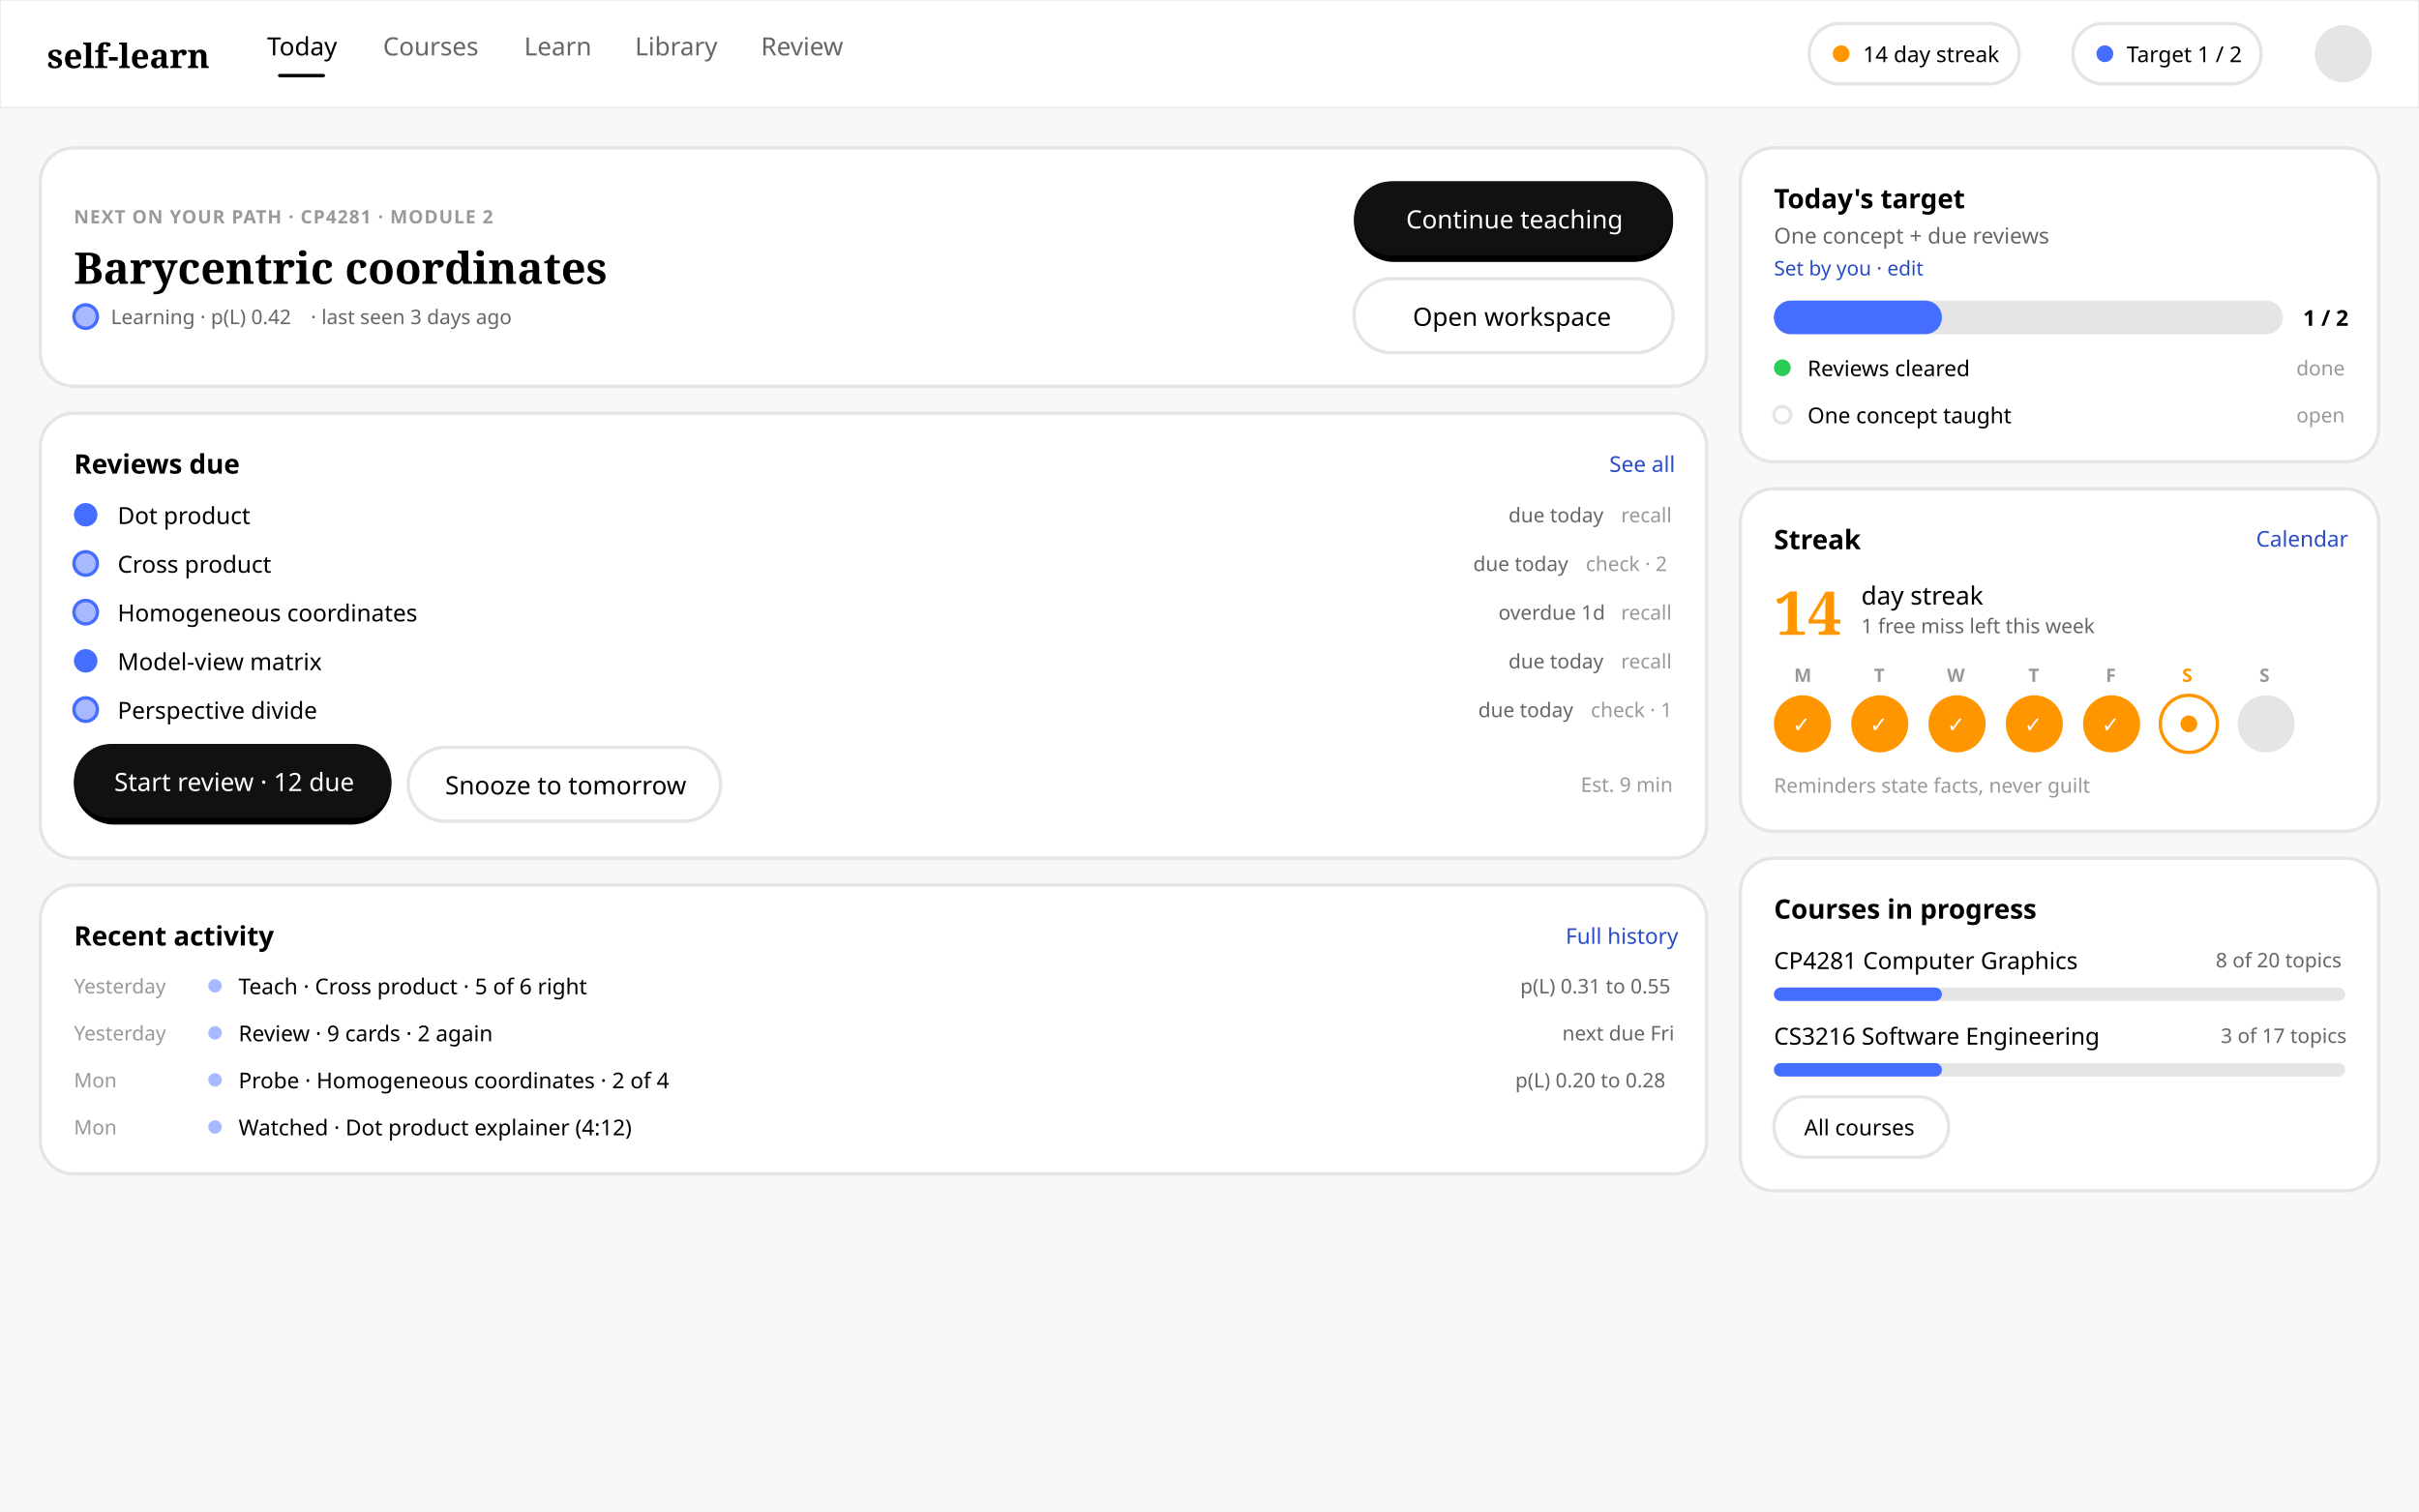
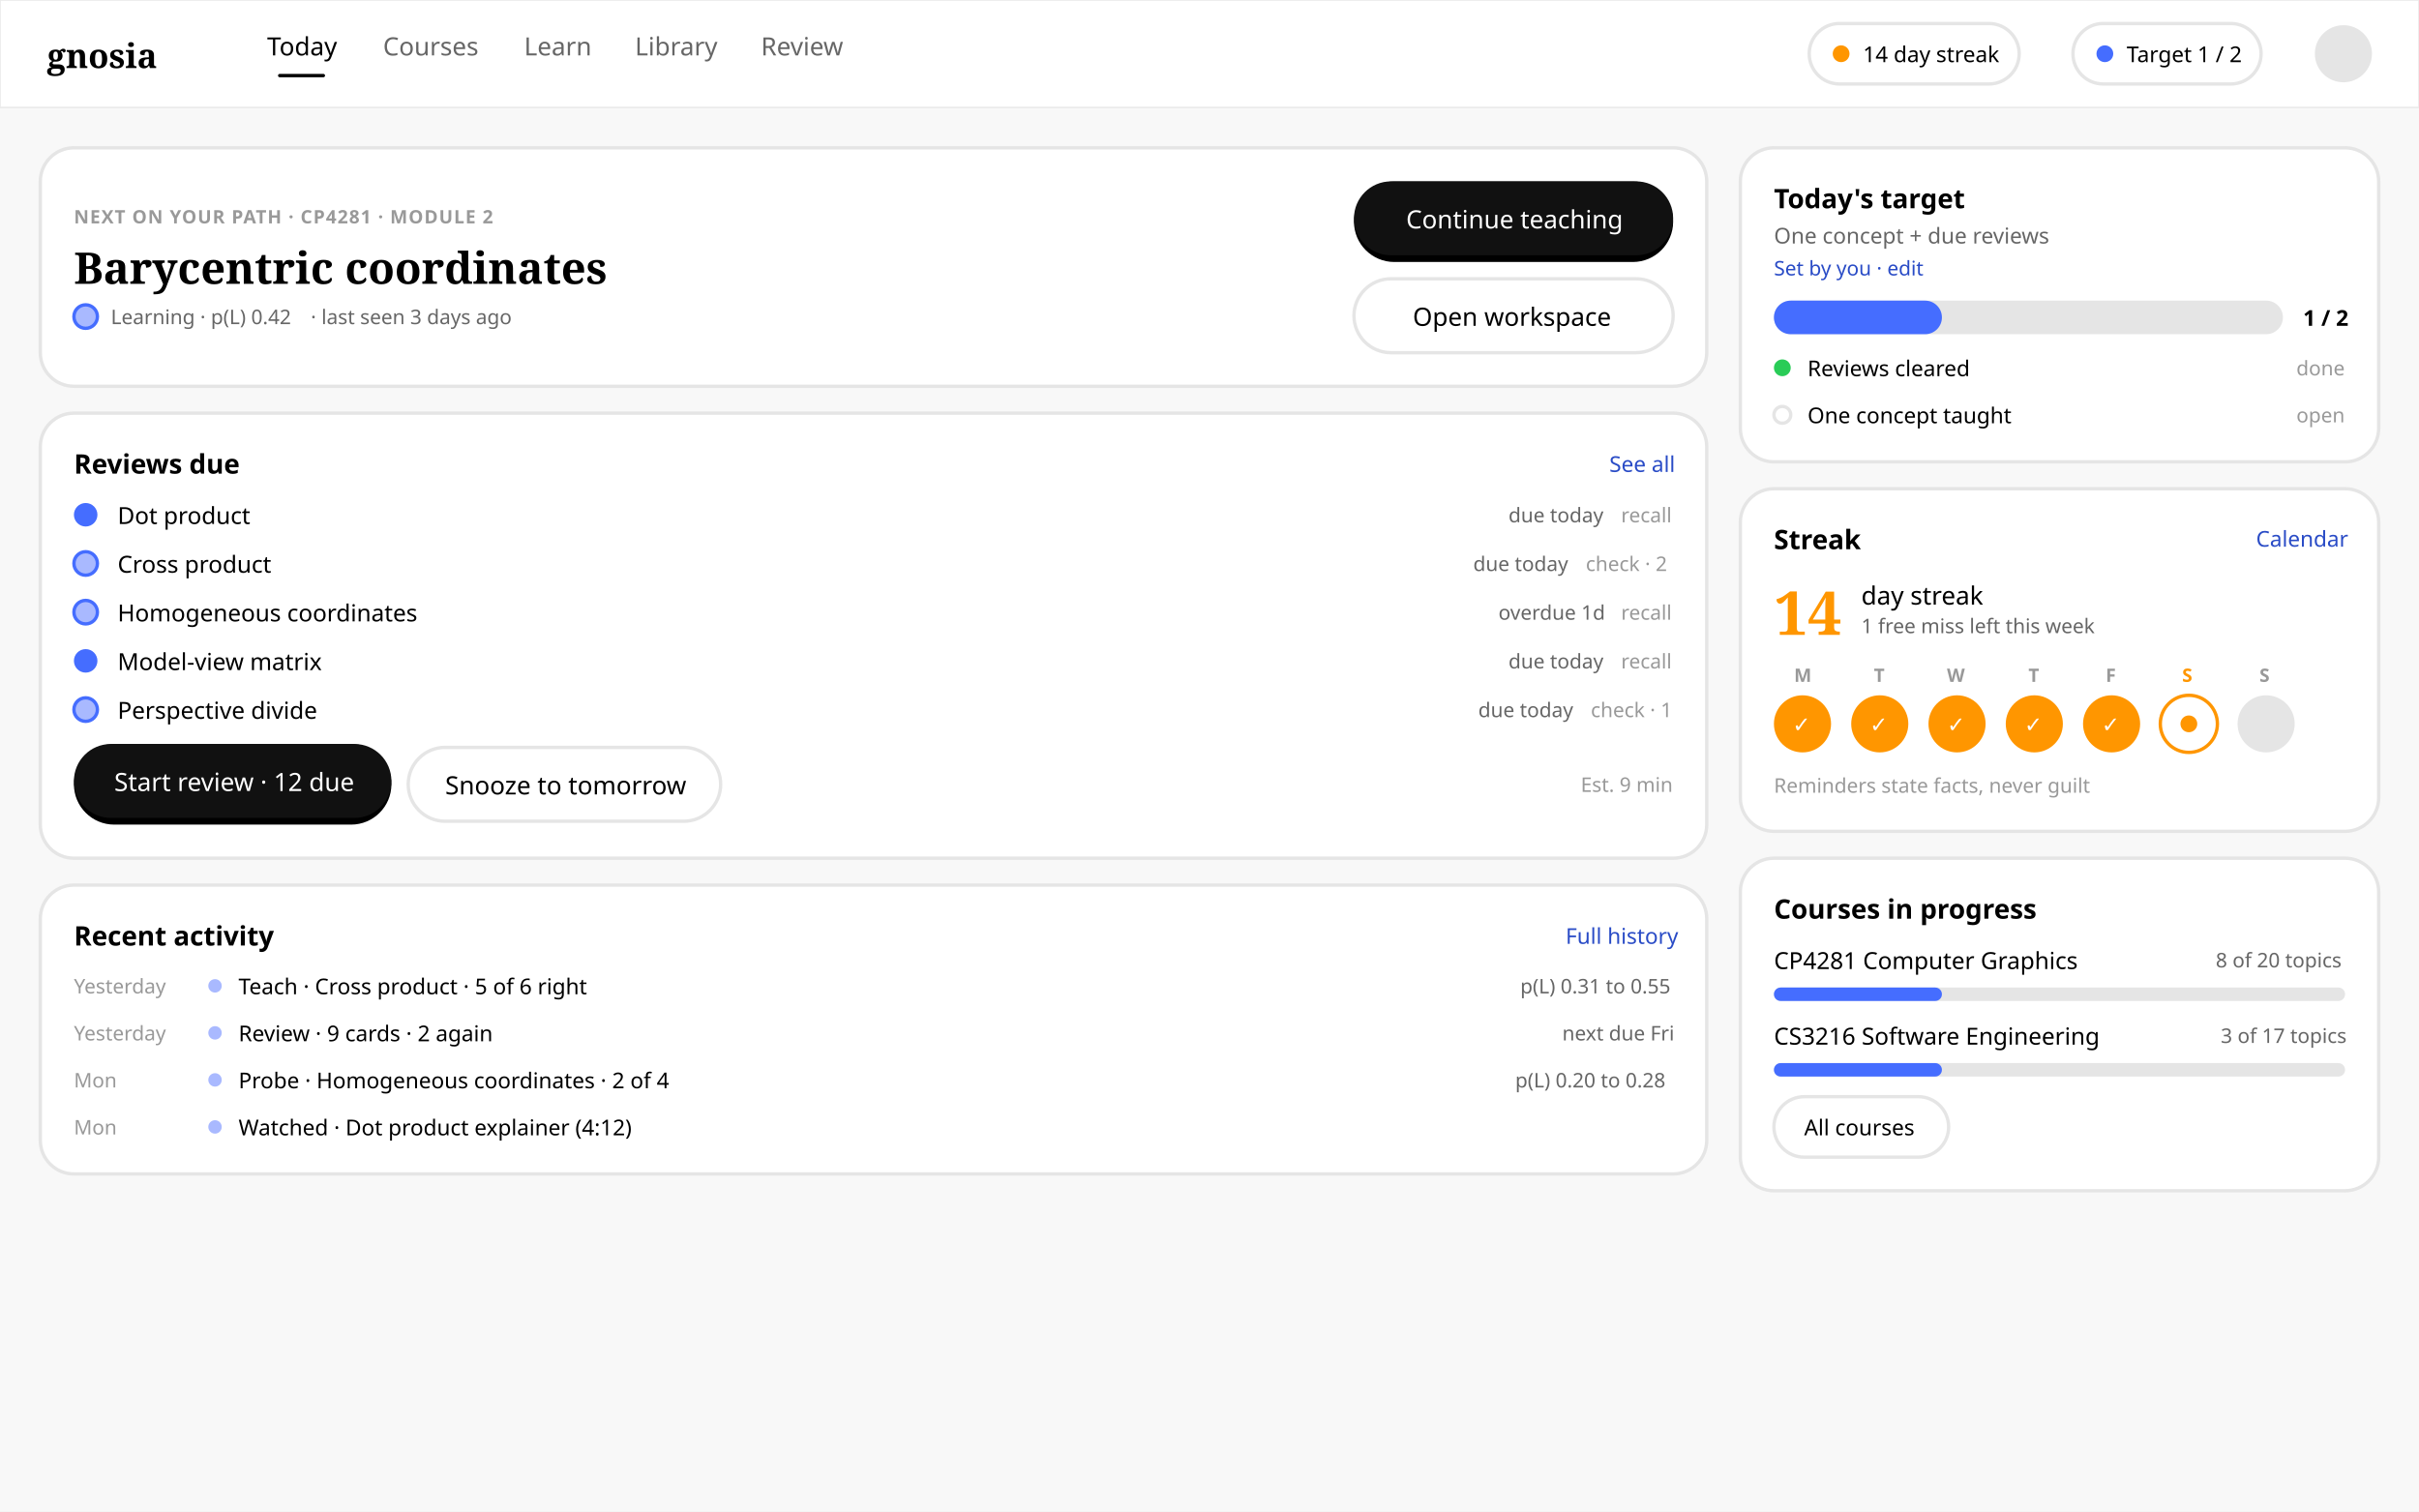
<svg xmlns="http://www.w3.org/2000/svg" width="1440" height="900" viewBox="0 0 1440 900">
  <defs>
    <clipPath id="clip0">
      <rect width="1440" height="900" />
    </clipPath>
  </defs>
  <g>
    <rect width="1440" height="900" fill="#F8F8F8" />
    <g clip-path="url(#clip0)">
      <g>
        <rect width="1440" height="64" fill="#FFFFFF" stroke="#EBEBEB" stroke-width="1" />
        <g transform="translate(28, 20.5)">
-           <text x="0" y="20" font-family="Georgia, serif" font-size="20" font-weight="700" fill="#000000">self-learn</text>
+           <text x="0" y="20" font-family="Georgia, serif" font-size="20" font-weight="700" fill="#000000">gnosia</text>
        </g>
        <g transform="translate(159, 18)">
          <g>
            <g>
              <text x="0" y="15" font-family="Figtree, Nunito, system-ui, sans-serif" font-size="15" fill="#000000">Today</text>
            </g>
            <g transform="translate(6.5, 26)">
              <rect width="28" height="2" rx="1" ry="1" fill="#000000" />
            </g>
          </g>
          <g transform="translate(69, 0)">
            <g>
              <text x="0" y="15" font-family="Figtree, Nunito, system-ui, sans-serif" font-size="15" font-weight="500" fill="#666666">Courses</text>
            </g>
            <g transform="translate(14, 26)">
              <rect width="28" height="2" rx="1" ry="1" fill="#FFFFFF" />
            </g>
          </g>
          <g transform="translate(153, 0)">
            <g>
              <text x="0" y="15" font-family="Figtree, Nunito, system-ui, sans-serif" font-size="15" font-weight="500" fill="#666666">Learn</text>
            </g>
            <g transform="translate(5, 26)">
              <rect width="28" height="2" rx="1" ry="1" fill="#FFFFFF" />
            </g>
          </g>
          <g transform="translate(219, 0)">
            <g>
              <text x="0" y="15" font-family="Figtree, Nunito, system-ui, sans-serif" font-size="15" font-weight="500" fill="#666666">Library</text>
            </g>
            <g transform="translate(9.5, 26)">
              <rect width="28" height="2" rx="1" ry="1" fill="#FFFFFF" />
            </g>
          </g>
          <g transform="translate(294, 0)">
            <g>
              <text x="0" y="15" font-family="Figtree, Nunito, system-ui, sans-serif" font-size="15" font-weight="500" fill="#666666">Review</text>
            </g>
            <g transform="translate(10.5, 26)">
              <rect width="28" height="2" rx="1" ry="1" fill="#FFFFFF" />
            </g>
          </g>
        </g>
        <g transform="translate(534, 32)" />
        <g transform="translate(1077, 14)">
          <rect width="125" height="36" rx="18" ry="18" fill="#FFFFFF" stroke="#E5E5E5" stroke-width="2" />
          <g transform="translate(14, 13)">
            <ellipse cx="5" cy="5" rx="5" ry="5" fill="#FF9600" />
          </g>
          <g transform="translate(32, 10)">
            <text x="0" y="13" font-family="Figtree, Nunito, system-ui, sans-serif" font-size="13" fill="#000000">14 day streak</text>
          </g>
        </g>
        <g transform="translate(1234, 14)">
          <rect width="112" height="36" rx="18" ry="18" fill="#FFFFFF" stroke="#E5E5E5" stroke-width="2" />
          <g transform="translate(14, 13)">
            <ellipse cx="5" cy="5" rx="5" ry="5" fill="#456DFF" />
          </g>
          <g transform="translate(32, 10)">
            <text x="0" y="13" font-family="Figtree, Nunito, system-ui, sans-serif" font-size="13" fill="#000000">Target 1 / 2</text>
          </g>
        </g>
        <g transform="translate(1378, 15)">
          <ellipse cx="17" cy="17" rx="17" ry="17" fill="#E5E5E5" />
        </g>
      </g>
      <g transform="translate(0, 64)">
        <g transform="translate(24, 24)">
          <g>
            <rect width="992" height="142" rx="20" ry="20" fill="#FFFFFF" stroke="#E5E5E5" stroke-width="2" />
            <g transform="translate(20, 20)">
              <g transform="translate(0, 14)">
                <g>
                  <text x="0" y="11" font-family="Figtree, Nunito, system-ui, sans-serif" font-size="11" font-weight="700" fill="#999999" letter-spacing="0.6">NEXT ON YOUR PATH · CP4281 · MODULE 2</text>
                </g>
                <g transform="translate(0, 21)">
                  <text x="0" y="26" font-family="Georgia, serif" font-size="26" font-weight="700" fill="#000000">Barycentric coordinates</text>
                </g>
                <g transform="translate(0, 59)">
                  <g transform="translate(0, 0.5)">
                    <ellipse cx="7" cy="7" rx="7" ry="7" fill="#A9B9FF" stroke="#456DFF" stroke-width="2" />
                  </g>
                  <g transform="translate(22, 0)">
                    <text x="0" y="12" font-family="Figtree, Nunito, system-ui, sans-serif" font-size="12" fill="#666666">Learning · p(L) 0.42</text>
                  </g>
                  <g transform="translate(141, 0)">
                    <text x="0" y="12" font-family="Figtree, Nunito, system-ui, sans-serif" font-size="12" fill="#666666">· last seen 3 days ago</text>
                  </g>
                </g>
              </g>
              <g transform="translate(762, 0)">
                <g>
                  <rect width="190" height="48" rx="24" ry="24" fill="#000000" />
                  <g>
                    <rect width="190" height="44" rx="22" ry="22" fill="#111111" />
                    <g transform="translate(31, 13)">
                      <text x="0" y="15" font-family="Figtree, Nunito, system-ui, sans-serif" font-size="15" fill="#FFFFFF">Continue teaching</text>
                    </g>
                  </g>
                </g>
                <g transform="translate(0, 58)">
                  <rect width="190" height="44" rx="22" ry="22" fill="#FFFFFF" stroke="#E5E5E5" stroke-width="2" />
                  <g transform="translate(35, 13)">
                    <text x="0" y="15" font-family="Figtree, Nunito, system-ui, sans-serif" font-size="15" fill="#000000">Open workspace</text>
                  </g>
                </g>
              </g>
            </g>
          </g>
          <g transform="translate(0, 158)">
            <rect width="992" height="265" rx="20" ry="20" fill="#FFFFFF" stroke="#E5E5E5" stroke-width="2" />
            <g transform="translate(20, 20)">
              <g>
                <text x="0" y="16" font-family="Figtree, Nunito, system-ui, sans-serif" font-size="16" font-weight="700" fill="#000000">Reviews due</text>
              </g>
              <g transform="translate(914, 2)">
                <text x="0" y="13" font-family="Figtree, Nunito, system-ui, sans-serif" font-size="13" font-weight="500" fill="#294BC6">See all</text>
              </g>
            </g>
            <g transform="translate(20, 52)">
              <g transform="translate(0, 1.5)">
                <ellipse cx="7" cy="7" rx="7" ry="7" fill="#456DFF" />
              </g>
              <g transform="translate(26, 0)">
                <g>
                  <text x="0" y="14" font-family="Figtree, Nunito, system-ui, sans-serif" font-size="14" fill="#000000">Dot product</text>
                </g>
              </g>
              <g transform="translate(854, 1)">
                <text x="0" y="12" font-family="Figtree, Nunito, system-ui, sans-serif" font-size="12" fill="#666666">due today</text>
              </g>
              <g transform="translate(921, 1)">
                <text x="0" y="12" font-family="Figtree, Nunito, system-ui, sans-serif" font-size="12" fill="#999999">recall</text>
              </g>
            </g>
            <g transform="translate(20, 81)">
              <g transform="translate(0, 1.5)">
                <ellipse cx="7" cy="7" rx="7" ry="7" fill="#A9B9FF" stroke="#456DFF" stroke-width="2" />
              </g>
              <g transform="translate(26, 0)">
                <g>
                  <text x="0" y="14" font-family="Figtree, Nunito, system-ui, sans-serif" font-size="14" fill="#000000">Cross product</text>
                </g>
              </g>
              <g transform="translate(833, 1)">
                <text x="0" y="12" font-family="Figtree, Nunito, system-ui, sans-serif" font-size="12" fill="#666666">due today</text>
              </g>
              <g transform="translate(900, 1)">
                <text x="0" y="12" font-family="Figtree, Nunito, system-ui, sans-serif" font-size="12" fill="#999999">check · 2</text>
              </g>
            </g>
            <g transform="translate(20, 110)">
              <g transform="translate(0, 1.5)">
                <ellipse cx="7" cy="7" rx="7" ry="7" fill="#A9B9FF" stroke="#456DFF" stroke-width="2" />
              </g>
              <g transform="translate(26, 0)">
                <g>
                  <text x="0" y="14" font-family="Figtree, Nunito, system-ui, sans-serif" font-size="14" fill="#000000">Homogeneous coordinates</text>
                </g>
              </g>
              <g transform="translate(848, 1)">
                <text x="0" y="12" font-family="Figtree, Nunito, system-ui, sans-serif" font-size="12" fill="#666666">overdue 1d</text>
              </g>
              <g transform="translate(921, 1)">
                <text x="0" y="12" font-family="Figtree, Nunito, system-ui, sans-serif" font-size="12" fill="#999999">recall</text>
              </g>
            </g>
            <g transform="translate(20, 139)">
              <g transform="translate(0, 1.5)">
                <ellipse cx="7" cy="7" rx="7" ry="7" fill="#456DFF" />
              </g>
              <g transform="translate(26, 0)">
                <g>
                  <text x="0" y="14" font-family="Figtree, Nunito, system-ui, sans-serif" font-size="14" fill="#000000">Model-view matrix</text>
                </g>
              </g>
              <g transform="translate(854, 1)">
                <text x="0" y="12" font-family="Figtree, Nunito, system-ui, sans-serif" font-size="12" fill="#666666">due today</text>
              </g>
              <g transform="translate(921, 1)">
                <text x="0" y="12" font-family="Figtree, Nunito, system-ui, sans-serif" font-size="12" fill="#999999">recall</text>
              </g>
            </g>
            <g transform="translate(20, 168)">
              <g transform="translate(0, 1.5)">
                <ellipse cx="7" cy="7" rx="7" ry="7" fill="#A9B9FF" stroke="#456DFF" stroke-width="2" />
              </g>
              <g transform="translate(26, 0)">
                <g>
                  <text x="0" y="14" font-family="Figtree, Nunito, system-ui, sans-serif" font-size="14" fill="#000000">Perspective divide</text>
                </g>
              </g>
              <g transform="translate(836, 1)">
                <text x="0" y="12" font-family="Figtree, Nunito, system-ui, sans-serif" font-size="12" fill="#666666">due today</text>
              </g>
              <g transform="translate(903, 1)">
                <text x="0" y="12" font-family="Figtree, Nunito, system-ui, sans-serif" font-size="12" fill="#999999">check · 1</text>
              </g>
            </g>
            <g transform="translate(20, 197)">
              <g>
                <rect width="189" height="48" rx="24" ry="24" fill="#000000" />
                <g>
                  <rect width="189" height="44" rx="22" ry="22" fill="#111111" />
                  <g transform="translate(24, 13)">
                    <text x="0" y="15" font-family="Figtree, Nunito, system-ui, sans-serif" font-size="15" fill="#FFFFFF">Start review · 12 due</text>
                  </g>
                </g>
              </g>
              <g transform="translate(199, 2)">
                <rect width="186" height="44" rx="22" ry="22" fill="#FFFFFF" stroke="#E5E5E5" stroke-width="2" />
                <g transform="translate(22, 13)">
                  <text x="0" y="15" font-family="Figtree, Nunito, system-ui, sans-serif" font-size="15" fill="#000000">Snooze to tomorrow</text>
                </g>
              </g>
              <g transform="translate(395, 24)" />
              <g transform="translate(897, 16.5)">
                <text x="0" y="12" font-family="Figtree, Nunito, system-ui, sans-serif" font-size="12" fill="#999999">Est. 9 min</text>
              </g>
            </g>
          </g>
          <g transform="translate(0, 439)">
            <rect width="992" height="172" rx="20" ry="20" fill="#FFFFFF" stroke="#E5E5E5" stroke-width="2" />
            <g transform="translate(20, 20)">
              <g>
                <text x="0" y="16" font-family="Figtree, Nunito, system-ui, sans-serif" font-size="16" font-weight="700" fill="#000000">Recent activity</text>
              </g>
              <g transform="translate(888, 2)">
                <text x="0" y="13" font-family="Figtree, Nunito, system-ui, sans-serif" font-size="13" font-weight="500" fill="#294BC6">Full history</text>
              </g>
            </g>
            <g transform="translate(20, 52)">
              <g transform="translate(0, 0.5)">
                <text x="0" y="12" font-family="Figtree, Nunito, system-ui, sans-serif" font-size="12" fill="#999999">Yesterday</text>
              </g>
              <g transform="translate(80, 4)">
                <ellipse cx="4" cy="4" rx="4" ry="4" fill="#A9B9FF" />
              </g>
              <g transform="translate(98, 0)">
                <g>
                  <text x="0" y="13" font-family="Figtree, Nunito, system-ui, sans-serif" font-size="13" fill="#000000">Teach · Cross product · 5 of 6 right</text>
                </g>
              </g>
              <g transform="translate(861, 0.5)">
                <text x="0" y="12" font-family="Figtree, Nunito, system-ui, sans-serif" font-size="12" fill="#666666">p(L) 0.31 to 0.55</text>
              </g>
            </g>
            <g transform="translate(20, 80)">
              <g transform="translate(0, 0.5)">
                <text x="0" y="12" font-family="Figtree, Nunito, system-ui, sans-serif" font-size="12" fill="#999999">Yesterday</text>
              </g>
              <g transform="translate(80, 4)">
                <ellipse cx="4" cy="4" rx="4" ry="4" fill="#A9B9FF" />
              </g>
              <g transform="translate(98, 0)">
                <g>
                  <text x="0" y="13" font-family="Figtree, Nunito, system-ui, sans-serif" font-size="13" fill="#000000">Review · 9 cards · 2 again</text>
                </g>
              </g>
              <g transform="translate(886, 0.5)">
                <text x="0" y="12" font-family="Figtree, Nunito, system-ui, sans-serif" font-size="12" fill="#666666">next due Fri</text>
              </g>
            </g>
            <g transform="translate(20, 108)">
              <g transform="translate(0, 0.5)">
                <text x="0" y="12" font-family="Figtree, Nunito, system-ui, sans-serif" font-size="12" fill="#999999">Mon</text>
              </g>
              <g transform="translate(80, 4)">
                <ellipse cx="4" cy="4" rx="4" ry="4" fill="#A9B9FF" />
              </g>
              <g transform="translate(98, 0)">
                <g>
                  <text x="0" y="13" font-family="Figtree, Nunito, system-ui, sans-serif" font-size="13" fill="#000000">Probe · Homogeneous coordinates · 2 of 4</text>
                </g>
              </g>
              <g transform="translate(858, 0.5)">
                <text x="0" y="12" font-family="Figtree, Nunito, system-ui, sans-serif" font-size="12" fill="#666666">p(L) 0.20 to 0.28</text>
              </g>
            </g>
            <g transform="translate(20, 136)">
              <g transform="translate(0, 0.5)">
                <text x="0" y="12" font-family="Figtree, Nunito, system-ui, sans-serif" font-size="12" fill="#999999">Mon</text>
              </g>
              <g transform="translate(80, 4)">
                <ellipse cx="4" cy="4" rx="4" ry="4" fill="#A9B9FF" />
              </g>
              <g transform="translate(98, 0)">
                <g>
                  <text x="0" y="13" font-family="Figtree, Nunito, system-ui, sans-serif" font-size="13" fill="#000000">Watched · Dot product explainer (4:12)</text>
                </g>
              </g>
              <g transform="translate(952, 0.5)">
                <text x="0" y="12" font-family="Figtree, Nunito, system-ui, sans-serif" font-size="12" fill="#666666" />
              </g>
            </g>
          </g>
        </g>
        <g transform="translate(1036, 24)">
          <g>
            <rect width="380" height="187" rx="20" ry="20" fill="#FFFFFF" stroke="#E5E5E5" stroke-width="2" />
            <g transform="translate(20, 20)">
              <g>
                <g>
                  <text x="0" y="16" font-family="Figtree, Nunito, system-ui, sans-serif" font-size="16" font-weight="700" fill="#000000">Today's target</text>
                </g>
                <g transform="translate(0, 24)">
                  <text x="0" y="13" font-family="Figtree, Nunito, system-ui, sans-serif" font-size="13" fill="#666666">One concept + due reviews</text>
                </g>
                <g transform="translate(0, 44)">
                  <text x="0" y="12" font-family="Figtree, Nunito, system-ui, sans-serif" font-size="12" fill="#294BC6">Set by you · edit</text>
                </g>
              </g>
            </g>
            <g transform="translate(20, 91)">
              <g>
                <rect width="303" height="20" rx="10" ry="10" fill="#E5E5E5" />
                <rect width="100" height="20" rx="10" ry="10" fill="#456DFF" />
              </g>
              <g transform="translate(315, 2)">
                <text x="0" y="13" font-family="Figtree, Nunito, system-ui, sans-serif" font-size="13" font-weight="700" fill="#000000">1 / 2</text>
              </g>
            </g>
            <g transform="translate(20, 123)">
              <g transform="translate(0, 3)">
                <ellipse cx="5" cy="5" rx="5" ry="5" fill="#29CC57" />
              </g>
              <g transform="translate(20, 0)">
                <g>
                  <text x="0" y="13" font-family="Figtree, Nunito, system-ui, sans-serif" font-size="13" fill="#000000">Reviews cleared</text>
                </g>
              </g>
              <g transform="translate(311, 0.5)">
                <text x="0" y="12" font-family="Figtree, Nunito, system-ui, sans-serif" font-size="12" fill="#999999">done</text>
              </g>
            </g>
            <g transform="translate(20, 151)">
              <g transform="translate(0, 3)">
                <ellipse cx="5" cy="5" rx="5" ry="5" fill="#FFFFFF" stroke="#E5E5E5" stroke-width="2" />
              </g>
              <g transform="translate(20, 0)">
                <g>
                  <text x="0" y="13" font-family="Figtree, Nunito, system-ui, sans-serif" font-size="13" fill="#000000">One concept taught</text>
                </g>
              </g>
              <g transform="translate(311, 0.5)">
                <text x="0" y="12" font-family="Figtree, Nunito, system-ui, sans-serif" font-size="12" fill="#999999">open</text>
              </g>
            </g>
          </g>
          <g transform="translate(0, 203)">
            <rect width="380" height="204" rx="20" ry="20" fill="#FFFFFF" stroke="#E5E5E5" stroke-width="2" />
            <g transform="translate(20, 20)">
              <g>
                <text x="0" y="16" font-family="Figtree, Nunito, system-ui, sans-serif" font-size="16" font-weight="700" fill="#000000">Streak</text>
              </g>
              <g transform="translate(287, 1.5)">
                <text x="0" y="13" font-family="Figtree, Nunito, system-ui, sans-serif" font-size="13" font-weight="500" fill="#294BC6">Calendar</text>
              </g>
            </g>
            <g transform="translate(20, 51)">
              <g>
                <text x="0" y="36" font-family="Georgia, serif" font-size="36" font-weight="700" fill="#FF9600">14</text>
              </g>
              <g transform="translate(52, 3)">
                <g>
                  <text x="0" y="15" font-family="Figtree, Nunito, system-ui, sans-serif" font-size="15" fill="#000000">day streak</text>
                </g>
                <g transform="translate(0, 20)">
                  <text x="0" y="12" font-family="Figtree, Nunito, system-ui, sans-serif" font-size="12" fill="#666666">1 free miss left this week</text>
                </g>
              </g>
            </g>
            <g transform="translate(20, 104)">
              <g>
                <g transform="translate(12, 0)">
                  <text x="0" y="11" font-family="Figtree, Nunito, system-ui, sans-serif" font-size="11" font-weight="700" fill="#999999">M</text>
                </g>
                <g transform="translate(0, 19)">
                  <rect width="34" height="34" rx="17" ry="17" fill="#FF9600" />
                  <g transform="translate(11, 9)">
                    <text x="0" y="13" font-family="Figtree, Nunito, system-ui, sans-serif" font-size="13" font-weight="700" fill="#FFFFFF">✓</text>
                  </g>
                </g>
              </g>
              <g transform="translate(46, 0)">
                <g transform="translate(13.5, 0)">
                  <text x="0" y="11" font-family="Figtree, Nunito, system-ui, sans-serif" font-size="11" font-weight="700" fill="#999999">T</text>
                </g>
                <g transform="translate(0, 19)">
                  <rect width="34" height="34" rx="17" ry="17" fill="#FF9600" />
                  <g transform="translate(11, 9)">
                    <text x="0" y="13" font-family="Figtree, Nunito, system-ui, sans-serif" font-size="13" font-weight="700" fill="#FFFFFF">✓</text>
                  </g>
                </g>
              </g>
              <g transform="translate(92, 0)">
                <g transform="translate(11, 0)">
                  <text x="0" y="11" font-family="Figtree, Nunito, system-ui, sans-serif" font-size="11" font-weight="700" fill="#999999">W</text>
                </g>
                <g transform="translate(0, 19)">
                  <rect width="34" height="34" rx="17" ry="17" fill="#FF9600" />
                  <g transform="translate(11, 9)">
                    <text x="0" y="13" font-family="Figtree, Nunito, system-ui, sans-serif" font-size="13" font-weight="700" fill="#FFFFFF">✓</text>
                  </g>
                </g>
              </g>
              <g transform="translate(138, 0)">
                <g transform="translate(13.5, 0)">
                  <text x="0" y="11" font-family="Figtree, Nunito, system-ui, sans-serif" font-size="11" font-weight="700" fill="#999999">T</text>
                </g>
                <g transform="translate(0, 19)">
                  <rect width="34" height="34" rx="17" ry="17" fill="#FF9600" />
                  <g transform="translate(11, 9)">
                    <text x="0" y="13" font-family="Figtree, Nunito, system-ui, sans-serif" font-size="13" font-weight="700" fill="#FFFFFF">✓</text>
                  </g>
                </g>
              </g>
              <g transform="translate(184, 0)">
                <g transform="translate(13.5, 0)">
                  <text x="0" y="11" font-family="Figtree, Nunito, system-ui, sans-serif" font-size="11" font-weight="700" fill="#999999">F</text>
                </g>
                <g transform="translate(0, 19)">
                  <rect width="34" height="34" rx="17" ry="17" fill="#FF9600" />
                  <g transform="translate(11, 9)">
                    <text x="0" y="13" font-family="Figtree, Nunito, system-ui, sans-serif" font-size="13" font-weight="700" fill="#FFFFFF">✓</text>
                  </g>
                </g>
              </g>
              <g transform="translate(230, 0)">
                <g transform="translate(13, 0)">
                  <text x="0" y="11" font-family="Figtree, Nunito, system-ui, sans-serif" font-size="11" font-weight="700" fill="#FF9600">S</text>
                </g>
                <g transform="translate(0, 19)">
                  <rect width="34" height="34" rx="17" ry="17" fill="none" stroke="#FF9600" stroke-width="2" />
                  <g transform="translate(12, 12)">
                    <ellipse cx="5" cy="5" rx="5" ry="5" fill="#FF9600" />
                  </g>
                </g>
              </g>
              <g transform="translate(276, 0)">
                <g transform="translate(13, 0)">
                  <text x="0" y="11" font-family="Figtree, Nunito, system-ui, sans-serif" font-size="11" font-weight="700" fill="#999999">S</text>
                </g>
                <g transform="translate(0, 19)">
                  <rect width="34" height="34" rx="17" ry="17" fill="#E5E5E5" />
                </g>
              </g>
            </g>
            <g transform="translate(20, 169)">
              <text x="0" y="12" font-family="Figtree, Nunito, system-ui, sans-serif" font-size="12" fill="#999999">Reminders state facts, never guilt</text>
            </g>
          </g>
          <g transform="translate(0, 423)">
            <rect width="380" height="198" rx="20" ry="20" fill="#FFFFFF" stroke="#E5E5E5" stroke-width="2" />
            <g transform="translate(20, 20)">
              <g>
                <text x="0" y="16" font-family="Figtree, Nunito, system-ui, sans-serif" font-size="16" font-weight="700" fill="#000000">Courses in progress</text>
              </g>
            </g>
            <g transform="translate(20, 52)">
              <g>
                <g>
                  <text x="0" y="14" font-family="Figtree, Nunito, system-ui, sans-serif" font-size="14" font-weight="500" fill="#000000">CP4281 Computer Graphics</text>
                </g>
                <g transform="translate(263, 1)">
                  <text x="0" y="12" font-family="Figtree, Nunito, system-ui, sans-serif" font-size="12" fill="#666666">8 of 20 topics</text>
                </g>
              </g>
              <g transform="translate(0, 25)">
                <rect width="340" height="8" rx="4" ry="4" fill="#E5E5E5" />
                <rect width="100" height="8" rx="4" ry="4" fill="#456DFF" />
              </g>
            </g>
            <g transform="translate(20, 97)">
              <g>
                <g>
                  <text x="0" y="14" font-family="Figtree, Nunito, system-ui, sans-serif" font-size="14" font-weight="500" fill="#000000">CS3216 Software Engineering</text>
                </g>
                <g transform="translate(266, 1)">
                  <text x="0" y="12" font-family="Figtree, Nunito, system-ui, sans-serif" font-size="12" fill="#666666">3 of 17 topics</text>
                </g>
              </g>
              <g transform="translate(0, 25)">
                <rect width="340" height="8" rx="4" ry="4" fill="#E5E5E5" />
                <rect width="100" height="8" rx="4" ry="4" fill="#456DFF" />
              </g>
            </g>
            <g transform="translate(20, 142)">
              <rect width="104" height="36" rx="18" ry="18" fill="#FFFFFF" stroke="#E5E5E5" stroke-width="2" />
              <g transform="translate(18, 10)">
                <text x="0" y="13" font-family="Figtree, Nunito, system-ui, sans-serif" font-size="13" fill="#000000">All courses</text>
              </g>
            </g>
          </g>
        </g>
      </g>
    </g>
  </g>
</svg>
